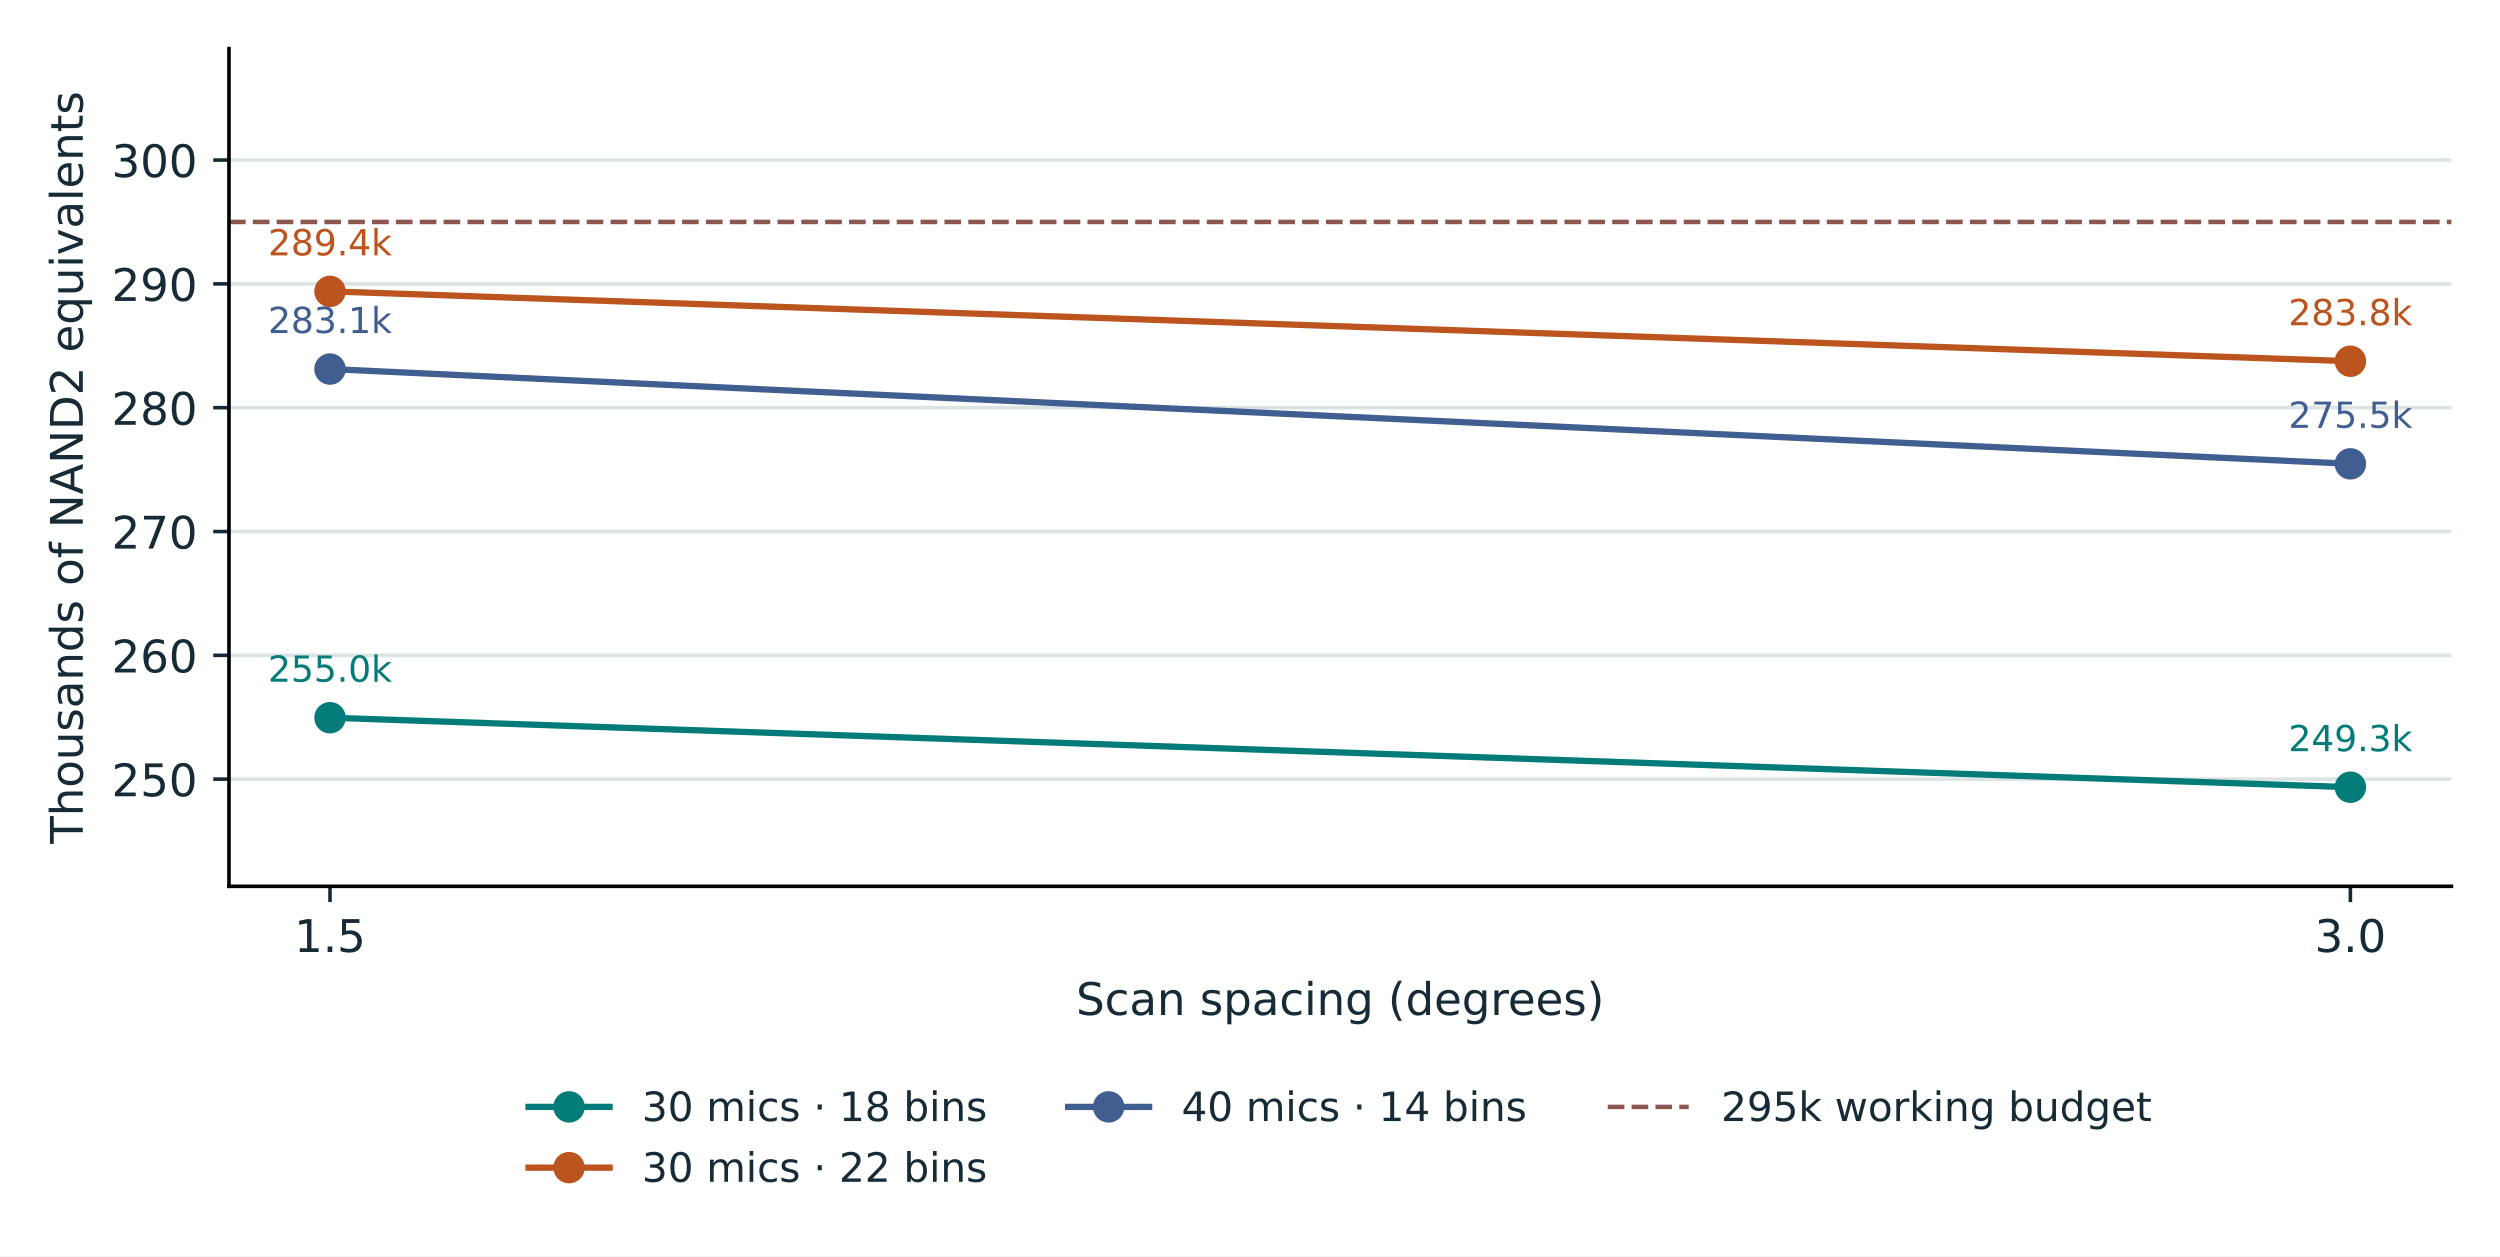
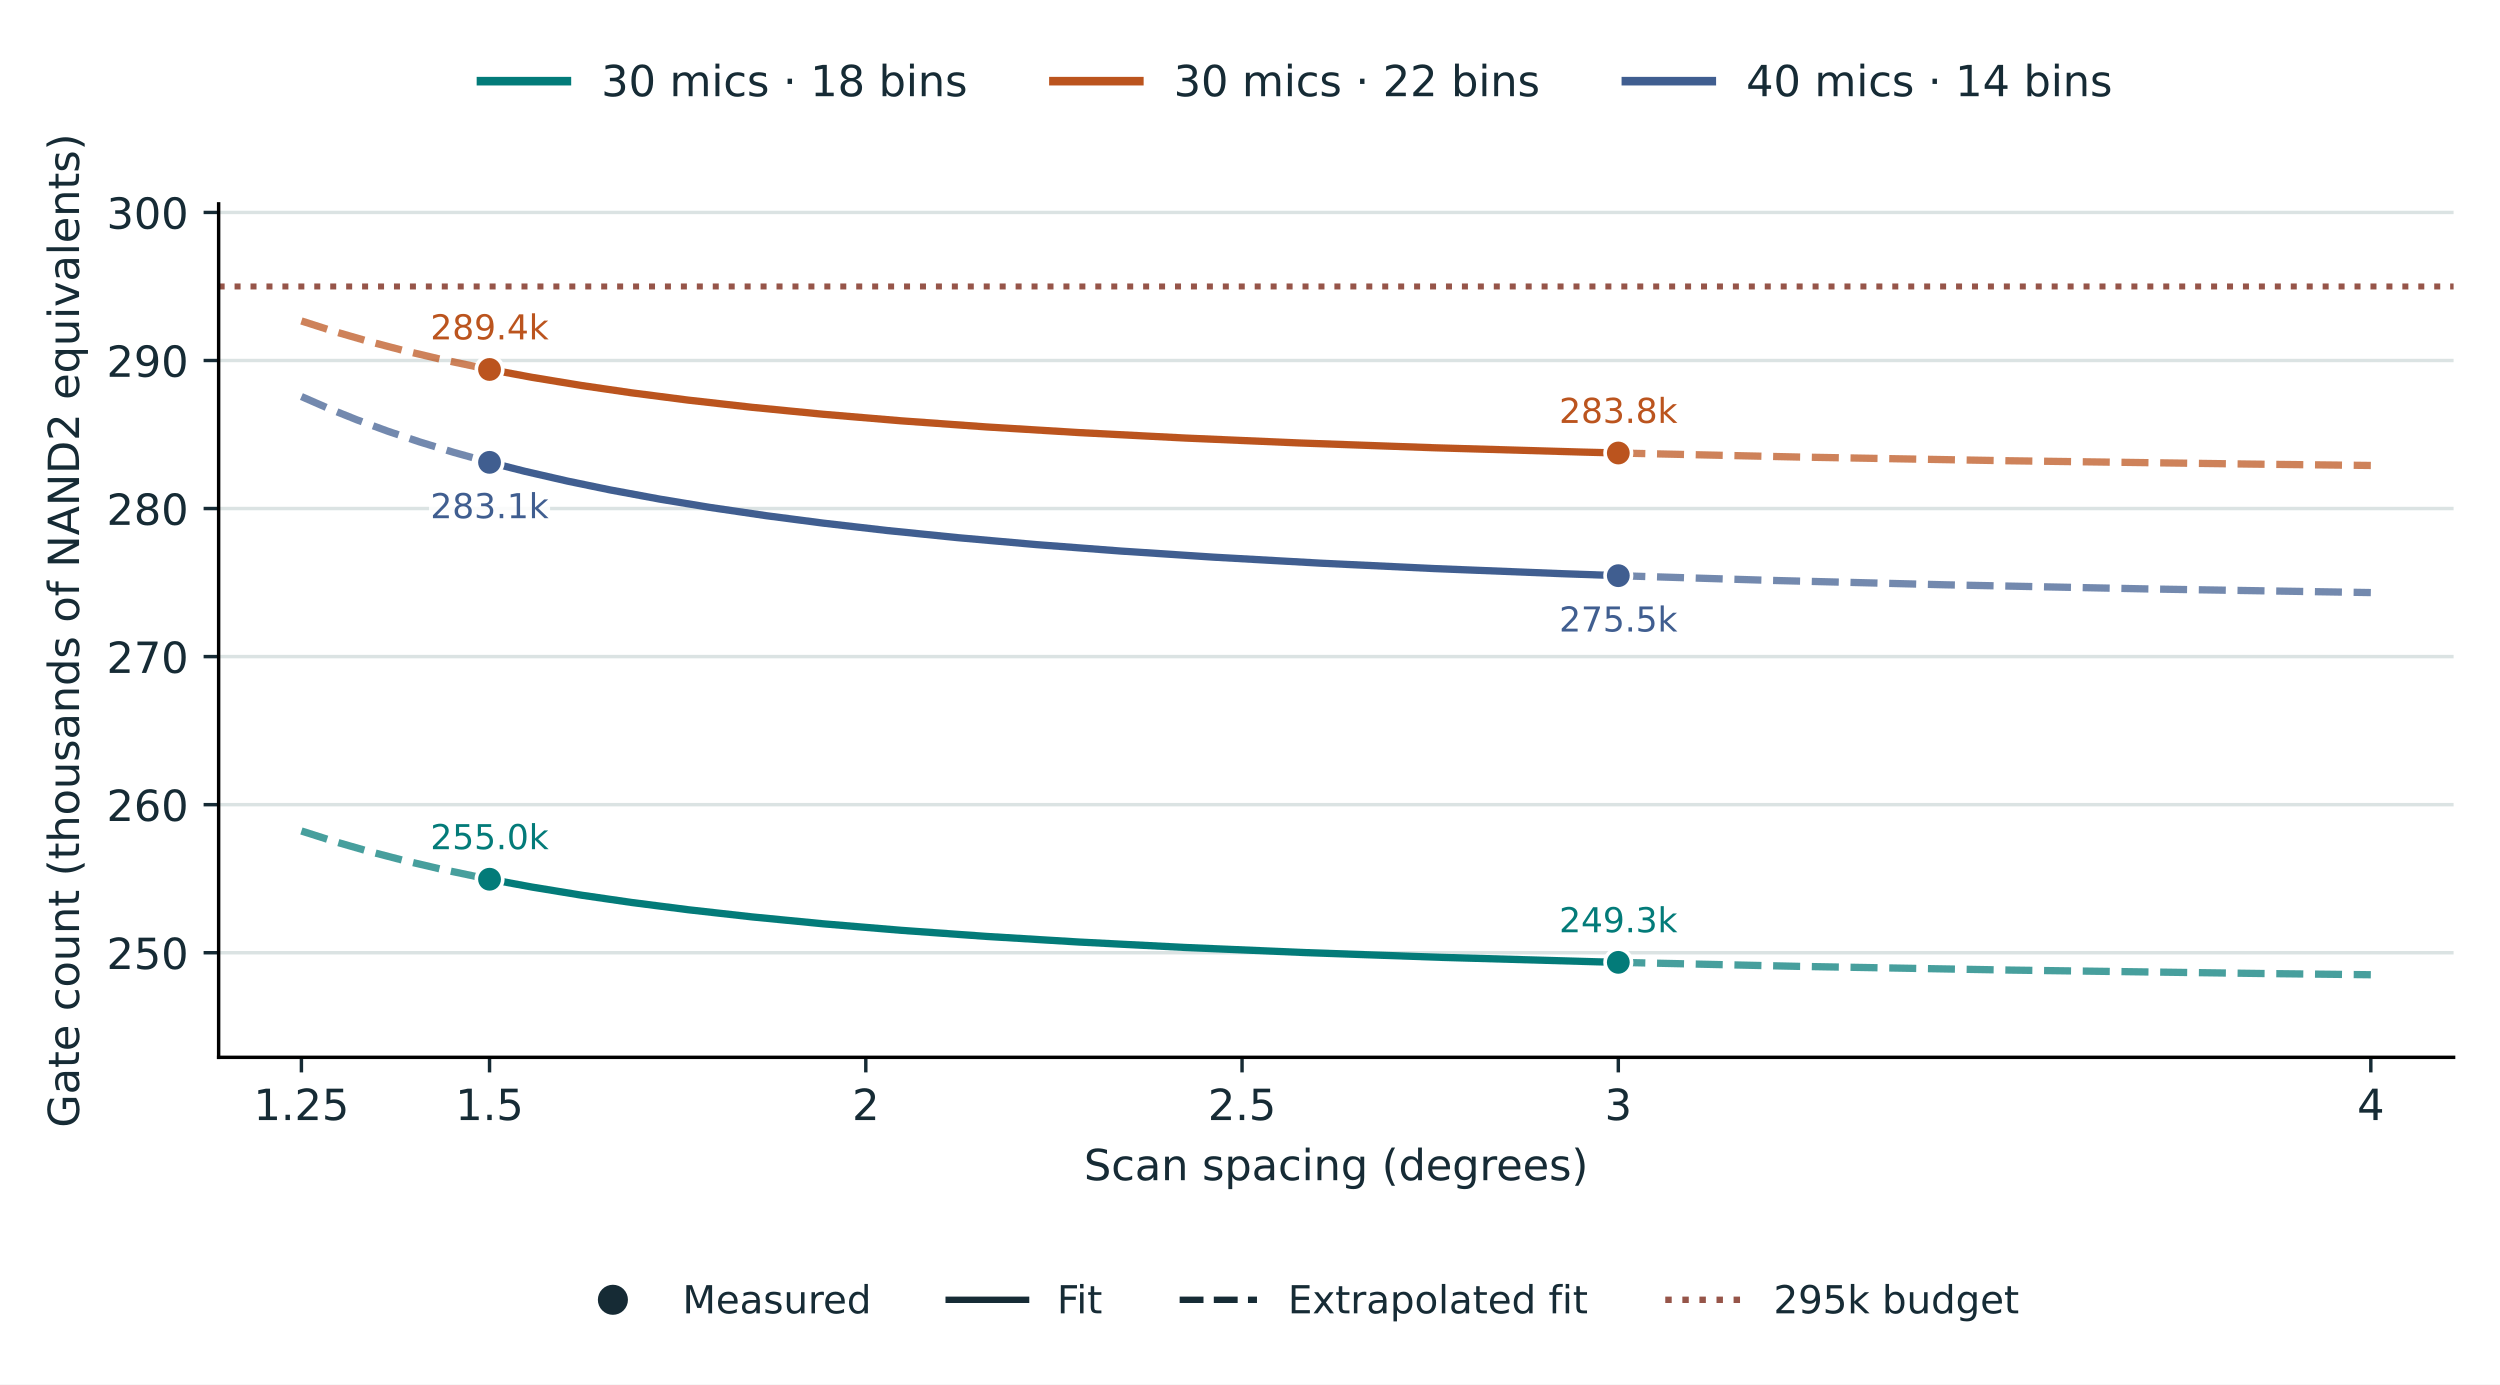
- <svg xmlns="http://www.w3.org/2000/svg" xmlns:xlink="http://www.w3.org/1999/xlink" width="555.6pt" height="279.209pt" viewBox="0 0 555.6 279.209" version="1.1">
+ <svg xmlns="http://www.w3.org/2000/svg" xmlns:xlink="http://www.w3.org/1999/xlink" width="581.888pt" height="322.247pt" viewBox="0 0 581.888 322.247" version="1.1">
  <defs>
    <style type="text/css">*{stroke-linejoin: round; stroke-linecap: butt}</style>
  </defs>
  <g id="figure_1">
    <g id="patch_1">
-       <path d="M 0 279.209 L 555.6 279.209 L 555.6 0 L 0 0 z " style="fill: #ffffff" />
+       <path d="M 0 322.247 L 581.888 322.247 L 581.888 0 L 0 0 z " style="fill: #ffffff" />
    </g>
    <g id="axes_1">
      <g id="patch_2">
-         <path d="M 50.888 196.973 L 544.8 196.973 L 544.8 10.8 L 50.888 10.8 z " style="fill: #ffffff" />
+         <path d="M 50.888 246.1 L 571.088 246.1 L 571.088 47.452 L 50.888 47.452 z " style="fill: #ffffff" />
      </g>
      <g id="line2d_1">
-         <path d="M 50.888 49.326 L 544.8 49.326 " clip-path="url(#p462cd14e60)" style="fill: none; stroke-dasharray: 3.7,1.6; stroke-dashoffset: 0; stroke: #8b5750" />
+         <path d="M 50.888 66.676 L 571.088 66.676 " clip-path="url(#pa0a8615e51)" style="fill: none; stroke-dasharray: 1.4,2.31; stroke-dashoffset: 0; stroke: #965549; stroke-width: 1.4" />
      </g>
      <g id="matplotlib.axis_1">
        <g id="xtick_1">
          <g id="line2d_2">
            <defs>
              <path id="mddeffa2169" d="M 0 0 L 0 3.5 " style="stroke: #162b35; stroke-width: 0.8" />
            </defs>
            <g>
-               <use xlink:href="#mddeffa2169" x="73.339" y="196.973" style="fill: #162b35; stroke: #162b35; stroke-width: 0.8" />
+               <use xlink:href="#mddeffa2169" x="70.155" y="246.1" style="fill: #162b35; stroke: #162b35; stroke-width: 0.8" />
            </g>
          </g>
          <g id="text_1">
-             <text style="font-size: 10px; font-family: 'DejaVu Sans', 'Arial', 'Bitstream Vera Sans', 'Computer Modern Sans Serif', 'Lucida Grande', 'Verdana', 'Geneva', 'Lucid', 'Helvetica', 'Avant Garde', sans-serif; text-anchor: middle; fill: #162b35" x="73.339" y="211.57" transform="rotate(-0 73.33879 211.5704)">1.5</text>
+             <text style="font-size: 10px; font-family: 'DejaVu Sans', 'Arial', 'Bitstream Vera Sans', 'Computer Modern Sans Serif', 'Lucida Grande', 'Verdana', 'Geneva', 'Lucid', 'Helvetica', 'Avant Garde', sans-serif; text-anchor: middle; fill: #162b35" x="70.155" y="260.698" transform="rotate(-0 70.15495 260.6977)">1.25</text>
          </g>
        </g>
        <g id="xtick_2">
          <g id="line2d_3">
            <g>
-               <use xlink:href="#mddeffa2169" x="522.349" y="196.973" style="fill: #162b35; stroke: #162b35; stroke-width: 0.8" />
+               <use xlink:href="#mddeffa2169" x="113.943" y="246.1" style="fill: #162b35; stroke: #162b35; stroke-width: 0.8" />
            </g>
          </g>
          <g id="text_2">
-             <text style="font-size: 10px; font-family: 'DejaVu Sans', 'Arial', 'Bitstream Vera Sans', 'Computer Modern Sans Serif', 'Lucida Grande', 'Verdana', 'Geneva', 'Lucid', 'Helvetica', 'Avant Garde', sans-serif; text-anchor: middle; fill: #162b35" x="522.349" y="211.57" transform="rotate(-0 522.349 211.5704)">3.0</text>
-           </g>
-         </g>
-         <g id="text_3">
-           <text style="font-size: 10px; font-family: 'DejaVu Sans', 'Arial', 'Bitstream Vera Sans', 'Computer Modern Sans Serif', 'Lucida Grande', 'Verdana', 'Geneva', 'Lucid', 'Helvetica', 'Avant Garde', sans-serif; text-anchor: middle; fill: #162b35" x="297.844" y="225.571" transform="rotate(-0 297.8439 225.5712)">Scan spacing (degrees)</text>
+             <text style="font-size: 10px; font-family: 'DejaVu Sans', 'Arial', 'Bitstream Vera Sans', 'Computer Modern Sans Serif', 'Lucida Grande', 'Verdana', 'Geneva', 'Lucid', 'Helvetica', 'Avant Garde', sans-serif; text-anchor: middle; fill: #162b35" x="113.943" y="260.698" transform="rotate(-0 113.9428 260.6977)">1.5</text>
+           </g>
+         </g>
+         <g id="xtick_3">
+           <g id="line2d_4">
+             <g>
+               <use xlink:href="#mddeffa2169" x="201.519" y="246.1" style="fill: #162b35; stroke: #162b35; stroke-width: 0.8" />
+             </g>
+           </g>
+           <g id="text_3">
+             <text style="font-size: 10px; font-family: 'DejaVu Sans', 'Arial', 'Bitstream Vera Sans', 'Computer Modern Sans Serif', 'Lucida Grande', 'Verdana', 'Geneva', 'Lucid', 'Helvetica', 'Avant Garde', sans-serif; text-anchor: middle; fill: #162b35" x="201.519" y="260.698" transform="rotate(-0 201.5186 260.6977)">2</text>
+           </g>
+         </g>
+         <g id="xtick_4">
+           <g id="line2d_5">
+             <g>
+               <use xlink:href="#mddeffa2169" x="289.094" y="246.1" style="fill: #162b35; stroke: #162b35; stroke-width: 0.8" />
+             </g>
+           </g>
+           <g id="text_4">
+             <text style="font-size: 10px; font-family: 'DejaVu Sans', 'Arial', 'Bitstream Vera Sans', 'Computer Modern Sans Serif', 'Lucida Grande', 'Verdana', 'Geneva', 'Lucid', 'Helvetica', 'Avant Garde', sans-serif; text-anchor: middle; fill: #162b35" x="289.094" y="260.698" transform="rotate(-0 289.0943 260.6977)">2.5</text>
+           </g>
+         </g>
+         <g id="xtick_5">
+           <g id="line2d_6">
+             <g>
+               <use xlink:href="#mddeffa2169" x="376.67" y="246.1" style="fill: #162b35; stroke: #162b35; stroke-width: 0.8" />
+             </g>
+           </g>
+           <g id="text_5">
+             <text style="font-size: 10px; font-family: 'DejaVu Sans', 'Arial', 'Bitstream Vera Sans', 'Computer Modern Sans Serif', 'Lucida Grande', 'Verdana', 'Geneva', 'Lucid', 'Helvetica', 'Avant Garde', sans-serif; text-anchor: middle; fill: #162b35" x="376.67" y="260.698" transform="rotate(-0 376.6701 260.6977)">3</text>
+           </g>
+         </g>
+         <g id="xtick_6">
+           <g id="line2d_7">
+             <g>
+               <use xlink:href="#mddeffa2169" x="551.822" y="246.1" style="fill: #162b35; stroke: #162b35; stroke-width: 0.8" />
+             </g>
+           </g>
+           <g id="text_6">
+             <text style="font-size: 10px; font-family: 'DejaVu Sans', 'Arial', 'Bitstream Vera Sans', 'Computer Modern Sans Serif', 'Lucida Grande', 'Verdana', 'Geneva', 'Lucid', 'Helvetica', 'Avant Garde', sans-serif; text-anchor: middle; fill: #162b35" x="551.822" y="260.698" transform="rotate(-0 551.8216 260.6977)">4</text>
+           </g>
+         </g>
+         <g id="text_7">
+           <text style="font-size: 10px; font-family: 'DejaVu Sans', 'Arial', 'Bitstream Vera Sans', 'Computer Modern Sans Serif', 'Lucida Grande', 'Verdana', 'Geneva', 'Lucid', 'Helvetica', 'Avant Garde', sans-serif; text-anchor: middle; fill: #162b35" x="310.988" y="274.698" transform="rotate(-0 310.9883 274.6984)">Scan spacing (degrees)</text>
        </g>
      </g>
      <g id="matplotlib.axis_2">
        <g id="ytick_1">
-           <g id="line2d_4">
-             <path d="M 50.888 173.161 L 544.8 173.161 " clip-path="url(#p462cd14e60)" style="fill: none; stroke: #dbe3e3; stroke-width: 0.8; stroke-linecap: square" />
-           </g>
-           <g id="line2d_5">
+           <g id="line2d_8">
+             <path d="M 50.888 221.749 L 571.088 221.749 " clip-path="url(#pa0a8615e51)" style="fill: none; stroke: #dbe3e3; stroke-width: 0.8; stroke-linecap: square" />
+           </g>
+           <g id="line2d_9">
            <defs>
              <path id="m275890fcfa" d="M 0 0 L -3.5 0 " style="stroke: #162b35; stroke-width: 0.8" />
            </defs>
            <g>
-               <use xlink:href="#m275890fcfa" x="50.888" y="173.161" style="fill: #162b35; stroke: #162b35; stroke-width: 0.8" />
-             </g>
-           </g>
-           <g id="text_4">
-             <text style="font-size: 10px; font-family: 'DejaVu Sans', 'Arial', 'Bitstream Vera Sans', 'Computer Modern Sans Serif', 'Lucida Grande', 'Verdana', 'Geneva', 'Lucid', 'Helvetica', 'Avant Garde', sans-serif; text-anchor: end; fill: #162b35" x="43.888" y="176.96" transform="rotate(-0 43.88828 176.9602)">250</text>
+               <use xlink:href="#m275890fcfa" x="50.888" y="221.749" style="fill: #162b35; stroke: #162b35; stroke-width: 0.8" />
+             </g>
+           </g>
+           <g id="text_8">
+             <text style="font-size: 10px; font-family: 'DejaVu Sans', 'Arial', 'Bitstream Vera Sans', 'Computer Modern Sans Serif', 'Lucida Grande', 'Verdana', 'Geneva', 'Lucid', 'Helvetica', 'Avant Garde', sans-serif; text-anchor: end; fill: #162b35" x="43.888" y="225.547" transform="rotate(-0 43.88828 225.5474)">250</text>
          </g>
        </g>
        <g id="ytick_2">
-           <g id="line2d_6">
-             <path d="M 50.888 145.643 L 544.8 145.643 " clip-path="url(#p462cd14e60)" style="fill: none; stroke: #dbe3e3; stroke-width: 0.8; stroke-linecap: square" />
-           </g>
-           <g id="line2d_7">
-             <g>
-               <use xlink:href="#m275890fcfa" x="50.888" y="145.643" style="fill: #162b35; stroke: #162b35; stroke-width: 0.8" />
-             </g>
-           </g>
-           <g id="text_5">
-             <text style="font-size: 10px; font-family: 'DejaVu Sans', 'Arial', 'Bitstream Vera Sans', 'Computer Modern Sans Serif', 'Lucida Grande', 'Verdana', 'Geneva', 'Lucid', 'Helvetica', 'Avant Garde', sans-serif; text-anchor: end; fill: #162b35" x="43.888" y="149.441" transform="rotate(-0 43.88828 149.4413)">260</text>
+           <g id="line2d_10">
+             <path d="M 50.888 187.288 L 571.088 187.288 " clip-path="url(#pa0a8615e51)" style="fill: none; stroke: #dbe3e3; stroke-width: 0.8; stroke-linecap: square" />
+           </g>
+           <g id="line2d_11">
+             <g>
+               <use xlink:href="#m275890fcfa" x="50.888" y="187.288" style="fill: #162b35; stroke: #162b35; stroke-width: 0.8" />
+             </g>
+           </g>
+           <g id="text_9">
+             <text style="font-size: 10px; font-family: 'DejaVu Sans', 'Arial', 'Bitstream Vera Sans', 'Computer Modern Sans Serif', 'Lucida Grande', 'Verdana', 'Geneva', 'Lucid', 'Helvetica', 'Avant Garde', sans-serif; text-anchor: end; fill: #162b35" x="43.888" y="191.087" transform="rotate(-0 43.88828 191.0868)">260</text>
          </g>
        </g>
        <g id="ytick_3">
-           <g id="line2d_8">
-             <path d="M 50.888 118.124 L 544.8 118.124 " clip-path="url(#p462cd14e60)" style="fill: none; stroke: #dbe3e3; stroke-width: 0.8; stroke-linecap: square" />
-           </g>
-           <g id="line2d_9">
-             <g>
-               <use xlink:href="#m275890fcfa" x="50.888" y="118.124" style="fill: #162b35; stroke: #162b35; stroke-width: 0.8" />
-             </g>
-           </g>
-           <g id="text_6">
-             <text style="font-size: 10px; font-family: 'DejaVu Sans', 'Arial', 'Bitstream Vera Sans', 'Computer Modern Sans Serif', 'Lucida Grande', 'Verdana', 'Geneva', 'Lucid', 'Helvetica', 'Avant Garde', sans-serif; text-anchor: end; fill: #162b35" x="43.888" y="121.922" transform="rotate(-0 43.88828 121.9225)">270</text>
+           <g id="line2d_12">
+             <path d="M 50.888 152.827 L 571.088 152.827 " clip-path="url(#pa0a8615e51)" style="fill: none; stroke: #dbe3e3; stroke-width: 0.8; stroke-linecap: square" />
+           </g>
+           <g id="line2d_13">
+             <g>
+               <use xlink:href="#m275890fcfa" x="50.888" y="152.827" style="fill: #162b35; stroke: #162b35; stroke-width: 0.8" />
+             </g>
+           </g>
+           <g id="text_10">
+             <text style="font-size: 10px; font-family: 'DejaVu Sans', 'Arial', 'Bitstream Vera Sans', 'Computer Modern Sans Serif', 'Lucida Grande', 'Verdana', 'Geneva', 'Lucid', 'Helvetica', 'Avant Garde', sans-serif; text-anchor: end; fill: #162b35" x="43.888" y="156.626" transform="rotate(-0 43.88828 156.6262)">270</text>
          </g>
        </g>
        <g id="ytick_4">
-           <g id="line2d_10">
-             <path d="M 50.888 90.605 L 544.8 90.605 " clip-path="url(#p462cd14e60)" style="fill: none; stroke: #dbe3e3; stroke-width: 0.8; stroke-linecap: square" />
-           </g>
-           <g id="line2d_11">
-             <g>
-               <use xlink:href="#m275890fcfa" x="50.888" y="90.605" style="fill: #162b35; stroke: #162b35; stroke-width: 0.8" />
-             </g>
-           </g>
-           <g id="text_7">
-             <text style="font-size: 10px; font-family: 'DejaVu Sans', 'Arial', 'Bitstream Vera Sans', 'Computer Modern Sans Serif', 'Lucida Grande', 'Verdana', 'Geneva', 'Lucid', 'Helvetica', 'Avant Garde', sans-serif; text-anchor: end; fill: #162b35" x="43.888" y="94.404" transform="rotate(-0 43.88828 94.40358)">280</text>
+           <g id="line2d_14">
+             <path d="M 50.888 118.367 L 571.088 118.367 " clip-path="url(#pa0a8615e51)" style="fill: none; stroke: #dbe3e3; stroke-width: 0.8; stroke-linecap: square" />
+           </g>
+           <g id="line2d_15">
+             <g>
+               <use xlink:href="#m275890fcfa" x="50.888" y="118.367" style="fill: #162b35; stroke: #162b35; stroke-width: 0.8" />
+             </g>
+           </g>
+           <g id="text_11">
+             <text style="font-size: 10px; font-family: 'DejaVu Sans', 'Arial', 'Bitstream Vera Sans', 'Computer Modern Sans Serif', 'Lucida Grande', 'Verdana', 'Geneva', 'Lucid', 'Helvetica', 'Avant Garde', sans-serif; text-anchor: end; fill: #162b35" x="43.888" y="122.166" transform="rotate(-0 43.88828 122.1657)">280</text>
          </g>
        </g>
        <g id="ytick_5">
-           <g id="line2d_12">
-             <path d="M 50.888 63.086 L 544.8 63.086 " clip-path="url(#p462cd14e60)" style="fill: none; stroke: #dbe3e3; stroke-width: 0.8; stroke-linecap: square" />
-           </g>
-           <g id="line2d_13">
-             <g>
-               <use xlink:href="#m275890fcfa" x="50.888" y="63.086" style="fill: #162b35; stroke: #162b35; stroke-width: 0.8" />
-             </g>
-           </g>
-           <g id="text_8">
-             <text style="font-size: 10px; font-family: 'DejaVu Sans', 'Arial', 'Bitstream Vera Sans', 'Computer Modern Sans Serif', 'Lucida Grande', 'Verdana', 'Geneva', 'Lucid', 'Helvetica', 'Avant Garde', sans-serif; text-anchor: end; fill: #162b35" x="43.888" y="66.885" transform="rotate(-0 43.88828 66.8847)">290</text>
+           <g id="line2d_16">
+             <path d="M 50.888 83.906 L 571.088 83.906 " clip-path="url(#pa0a8615e51)" style="fill: none; stroke: #dbe3e3; stroke-width: 0.8; stroke-linecap: square" />
+           </g>
+           <g id="line2d_17">
+             <g>
+               <use xlink:href="#m275890fcfa" x="50.888" y="83.906" style="fill: #162b35; stroke: #162b35; stroke-width: 0.8" />
+             </g>
+           </g>
+           <g id="text_12">
+             <text style="font-size: 10px; font-family: 'DejaVu Sans', 'Arial', 'Bitstream Vera Sans', 'Computer Modern Sans Serif', 'Lucida Grande', 'Verdana', 'Geneva', 'Lucid', 'Helvetica', 'Avant Garde', sans-serif; text-anchor: end; fill: #162b35" x="43.888" y="87.705" transform="rotate(-0 43.88828 87.70511)">290</text>
          </g>
        </g>
        <g id="ytick_6">
-           <g id="line2d_14">
-             <path d="M 50.888 35.567 L 544.8 35.567 " clip-path="url(#p462cd14e60)" style="fill: none; stroke: #dbe3e3; stroke-width: 0.8; stroke-linecap: square" />
-           </g>
-           <g id="line2d_15">
-             <g>
-               <use xlink:href="#m275890fcfa" x="50.888" y="35.567" style="fill: #162b35; stroke: #162b35; stroke-width: 0.8" />
-             </g>
-           </g>
-           <g id="text_9">
-             <text style="font-size: 10px; font-family: 'DejaVu Sans', 'Arial', 'Bitstream Vera Sans', 'Computer Modern Sans Serif', 'Lucida Grande', 'Verdana', 'Geneva', 'Lucid', 'Helvetica', 'Avant Garde', sans-serif; text-anchor: end; fill: #162b35" x="43.888" y="39.366" transform="rotate(-0 43.88828 39.36582)">300</text>
-           </g>
-         </g>
-         <g id="text_10">
-           <text style="font-size: 10px; font-family: 'DejaVu Sans', 'Arial', 'Bitstream Vera Sans', 'Computer Modern Sans Serif', 'Lucida Grande', 'Verdana', 'Geneva', 'Lucid', 'Helvetica', 'Avant Garde', sans-serif; text-anchor: middle; fill: #162b35" x="18.398" y="103.886" transform="rotate(-90 18.39844 103.8864)">Thousands of NAND2 equivalents</text>
-         </g>
-       </g>
-       <g id="line2d_16">
-         <path d="M 73.339 159.505 L 522.349 174.952 " clip-path="url(#p462cd14e60)" style="fill: none; stroke: #037b79; stroke-width: 1.4; stroke-linecap: square" />
+           <g id="line2d_18">
+             <path d="M 50.888 49.446 L 571.088 49.446 " clip-path="url(#pa0a8615e51)" style="fill: none; stroke: #dbe3e3; stroke-width: 0.8; stroke-linecap: square" />
+           </g>
+           <g id="line2d_19">
+             <g>
+               <use xlink:href="#m275890fcfa" x="50.888" y="49.446" style="fill: #162b35; stroke: #162b35; stroke-width: 0.8" />
+             </g>
+           </g>
+           <g id="text_13">
+             <text style="font-size: 10px; font-family: 'DejaVu Sans', 'Arial', 'Bitstream Vera Sans', 'Computer Modern Sans Serif', 'Lucida Grande', 'Verdana', 'Geneva', 'Lucid', 'Helvetica', 'Avant Garde', sans-serif; text-anchor: end; fill: #162b35" x="43.888" y="53.245" transform="rotate(-0 43.88828 53.24455)">300</text>
+           </g>
+         </g>
+         <g id="text_14">
+           <text style="font-size: 10px; font-family: 'DejaVu Sans', 'Arial', 'Bitstream Vera Sans', 'Computer Modern Sans Serif', 'Lucida Grande', 'Verdana', 'Geneva', 'Lucid', 'Helvetica', 'Avant Garde', sans-serif; text-anchor: middle; fill: #162b35" x="18.398" y="146.776" transform="rotate(-90 18.39844 146.776)">Gate count (thousands of NAND2 equivalents)</text>
+         </g>
+       </g>
+       <g id="line2d_20">
+         <path d="M 70.155 193.416 L 77.591 195.788 L 85.302 198.014 L 93.564 200.169 L 102.376 202.238 L 112.015 204.268 L 113.943 204.647 L 113.943 204.647 " clip-path="url(#pa0a8615e51)" style="fill: none; stroke-dasharray: 6.29,2.72; stroke-dashoffset: 0; stroke: #037b79; stroke-opacity: 0.73; stroke-width: 1.7" />
+       </g>
+       <g id="line2d_21">
+         <path d="M 113.943 204.647 L 123.857 206.475 L 135.424 208.372 L 146.99 210.053 L 160.209 211.749 L 175.081 213.417 L 191.604 215.022 L 209.78 216.54 L 229.609 217.955 L 251.09 219.26 L 275.875 220.529 L 303.966 221.725 L 335.361 222.827 L 371.713 223.865 L 376.67 223.99 L 376.67 223.99 " clip-path="url(#pa0a8615e51)" style="fill: none; stroke: #037b79; stroke-width: 1.7; stroke-linecap: square" />
+       </g>
+       <g id="line2d_22">
+         <path d="M 376.67 223.99 L 418.53 224.923 L 468.101 225.795 L 526.485 226.59 L 551.822 226.876 L 551.822 226.876 " clip-path="url(#pa0a8615e51)" style="fill: none; stroke-dasharray: 6.29,2.72; stroke-dashoffset: 0; stroke: #037b79; stroke-opacity: 0.73; stroke-width: 1.7" />
+       </g>
+       <g id="line2d_23">
+         <path d="M 70.155 74.705 L 77.591 77.089 L 85.302 79.326 L 93.564 81.492 L 102.376 83.573 L 112.015 85.613 L 113.943 85.995 L 113.943 85.995 " clip-path="url(#pa0a8615e51)" style="fill: none; stroke-dasharray: 6.29,2.72; stroke-dashoffset: 0; stroke: #bb541e; stroke-opacity: 0.73; stroke-width: 1.7" />
+       </g>
+       <g id="line2d_24">
+         <path d="M 113.943 85.995 L 123.857 87.832 L 135.424 89.739 L 146.99 91.428 L 160.209 93.133 L 175.081 94.809 L 191.604 96.423 L 209.78 97.949 L 229.609 99.372 L 251.09 100.683 L 275.875 101.958 L 302.313 103.097 L 333.708 104.216 L 368.408 105.226 L 376.67 105.438 L 376.67 105.438 " clip-path="url(#pa0a8615e51)" style="fill: none; stroke: #bb541e; stroke-width: 1.7; stroke-linecap: square" />
+       </g>
+       <g id="line2d_25">
+         <path d="M 376.67 105.438 L 418.53 106.376 L 467 107.235 L 524.282 108.025 L 551.822 108.339 L 551.822 108.339 " clip-path="url(#pa0a8615e51)" style="fill: none; stroke-dasharray: 6.29,2.72; stroke-dashoffset: 0; stroke: #bb541e; stroke-opacity: 0.73; stroke-width: 1.7" />
+       </g>
+       <g id="line2d_26">
+         <path d="M 70.155 92.299 L 76.489 95.073 L 83.099 97.731 L 90.259 100.367 L 97.694 102.867 L 105.681 105.313 L 113.943 107.614 L 113.943 107.614 " clip-path="url(#pa0a8615e51)" style="fill: none; stroke-dasharray: 6.29,2.72; stroke-dashoffset: 0; stroke: #405e90; stroke-opacity: 0.73; stroke-width: 1.7" />
+       </g>
+       <g id="line2d_27">
+         <path d="M 113.943 107.614 L 122.205 109.71 L 132.119 111.986 L 142.033 114.036 L 153.6 116.179 L 165.166 118.092 L 178.385 120.037 L 191.604 121.761 L 206.476 123.478 L 222.999 125.152 L 241.176 126.756 L 261.004 128.27 L 282.485 129.683 L 307.27 131.075 L 333.708 132.333 L 363.451 133.524 L 376.67 133.991 L 376.67 133.991 " clip-path="url(#pa0a8615e51)" style="fill: none; stroke: #405e90; stroke-width: 1.7; stroke-linecap: square" />
+       </g>
+       <g id="line2d_28">
+         <path d="M 376.67 133.991 L 411.921 135.081 L 452.679 136.113 L 500.047 137.081 L 551.822 137.927 L 551.822 137.927 " clip-path="url(#pa0a8615e51)" style="fill: none; stroke-dasharray: 6.29,2.72; stroke-dashoffset: 0; stroke: #405e90; stroke-opacity: 0.73; stroke-width: 1.7" />
+       </g>
+       <g id="patch_3">
+         <path d="M 50.888 246.1 L 50.888 47.452 " style="fill: none; stroke: #000000; stroke-width: 0.8; stroke-linejoin: miter; stroke-linecap: square" />
+       </g>
+       <g id="patch_4">
+         <path d="M 50.888 246.1 L 571.088 246.1 " style="fill: none; stroke: #000000; stroke-width: 0.8; stroke-linejoin: miter; stroke-linecap: square" />
+       </g>
+       <g id="text_15">
+         <g id="patch_5">
+           <path d="M 99.855 199.889 L 128.03 199.889 L 128.03 191.249 L 99.855 191.249 z " style="fill: #ffffff; opacity: 0.85" />
+         </g>
+         <text style="font-size: 8px; font-family: 'DejaVu Sans', 'Arial', 'Bitstream Vera Sans', 'Computer Modern Sans Serif', 'Lucida Grande', 'Verdana', 'Geneva', 'Lucid', 'Helvetica', 'Avant Garde', sans-serif; text-anchor: middle; fill: #037b79" x="113.943" y="197.647" transform="rotate(-0 113.9428 197.6475)">255.0k</text>
+       </g>
+       <g id="text_16">
+         <g id="patch_6">
+           <path d="M 362.583 219.232 L 390.758 219.232 L 390.758 210.591 L 362.583 210.591 z " style="fill: #ffffff; opacity: 0.85" />
+         </g>
+         <text style="font-size: 8px; font-family: 'DejaVu Sans', 'Arial', 'Bitstream Vera Sans', 'Computer Modern Sans Serif', 'Lucida Grande', 'Verdana', 'Geneva', 'Lucid', 'Helvetica', 'Avant Garde', sans-serif; text-anchor: middle; fill: #037b79" x="376.67" y="216.99" transform="rotate(-0 376.6701 216.9902)">249.3k</text>
+       </g>
+       <g id="text_17">
+         <g id="patch_7">
+           <path d="M 99.855 81.236 L 128.03 81.236 L 128.03 72.596 L 99.855 72.596 z " style="fill: #ffffff; opacity: 0.85" />
+         </g>
+         <text style="font-size: 8px; font-family: 'DejaVu Sans', 'Arial', 'Bitstream Vera Sans', 'Computer Modern Sans Serif', 'Lucida Grande', 'Verdana', 'Geneva', 'Lucid', 'Helvetica', 'Avant Garde', sans-serif; text-anchor: middle; fill: #bb541e" x="113.943" y="78.995" transform="rotate(-0 113.9428 78.99459)">289.4k</text>
+       </g>
+       <g id="text_18">
+         <g id="patch_8">
+           <path d="M 362.583 100.68 L 390.758 100.68 L 390.758 92.039 L 362.583 92.039 z " style="fill: #ffffff; opacity: 0.85" />
+         </g>
+         <text style="font-size: 8px; font-family: 'DejaVu Sans', 'Arial', 'Bitstream Vera Sans', 'Computer Modern Sans Serif', 'Lucida Grande', 'Verdana', 'Geneva', 'Lucid', 'Helvetica', 'Avant Garde', sans-serif; text-anchor: middle; fill: #bb541e" x="376.67" y="98.438" transform="rotate(-0 376.6701 98.4381)">283.8k</text>
+       </g>
+       <g id="text_19">
+         <g id="patch_9">
+           <path d="M 99.855 122.856 L 128.03 122.856 L 128.03 114.216 L 99.855 114.216 z " style="fill: #ffffff; opacity: 0.85" />
+         </g>
+         <text style="font-size: 8px; font-family: 'DejaVu Sans', 'Arial', 'Bitstream Vera Sans', 'Computer Modern Sans Serif', 'Lucida Grande', 'Verdana', 'Geneva', 'Lucid', 'Helvetica', 'Avant Garde', sans-serif; text-anchor: middle; fill: #405e90" x="113.943" y="120.614" transform="rotate(-0 113.9428 120.6143)">283.1k</text>
+       </g>
+       <g id="text_20">
+         <g id="patch_10">
+           <path d="M 362.583 149.233 L 390.758 149.233 L 390.758 140.593 L 362.583 140.593 z " style="fill: #ffffff; opacity: 0.85" />
+         </g>
+         <text style="font-size: 8px; font-family: 'DejaVu Sans', 'Arial', 'Bitstream Vera Sans', 'Computer Modern Sans Serif', 'Lucida Grande', 'Verdana', 'Geneva', 'Lucid', 'Helvetica', 'Avant Garde', sans-serif; text-anchor: middle; fill: #405e90" x="376.67" y="146.991" transform="rotate(-0 376.6701 146.9913)">275.5k</text>
+       </g>
+       <g id="PathCollection_1">
        <defs>
-           <path id="mf016b5b635" d="M 0 3 C 0.796 3 1.559 2.684 2.121 2.121 C 2.684 1.559 3 0.796 3 0 C 3 -0.796 2.684 -1.559 2.121 -2.121 C 1.559 -2.684 0.796 -3 0 -3 C -0.796 -3 -1.559 -2.684 -2.121 -2.121 C -2.684 -1.559 -3 -0.796 -3 0 C -3 0.796 -2.684 1.559 -2.121 2.121 C -1.559 2.684 -0.796 3 0 3 z " style="stroke: #037b79" />
+           <path id="mecdf8f81db" d="M 0 3.082 C 0.817 3.082 1.601 2.757 2.179 2.179 C 2.757 1.601 3.082 0.817 3.082 0 C 3.082 -0.817 2.757 -1.601 2.179 -2.179 C 1.601 -2.757 0.817 -3.082 0 -3.082 C -0.817 -3.082 -1.601 -2.757 -2.179 -2.179 C -2.757 -1.601 -3.082 -0.817 -3.082 0 C -3.082 0.817 -2.757 1.601 -2.179 2.179 C -1.601 2.757 -0.817 3.082 0 3.082 z " style="stroke: #ffffff; stroke-width: 0.85" />
        </defs>
-         <g clip-path="url(#p462cd14e60)">
-           <use xlink:href="#mf016b5b635" x="73.339" y="159.505" style="fill: #037b79; stroke: #037b79" />
-           <use xlink:href="#mf016b5b635" x="522.349" y="174.952" style="fill: #037b79; stroke: #037b79" />
-         </g>
-       </g>
-       <g id="line2d_17">
-         <path d="M 73.339 64.754 L 522.349 80.28 " clip-path="url(#p462cd14e60)" style="fill: none; stroke: #bb541e; stroke-width: 1.4; stroke-linecap: square" />
+         <g clip-path="url(#pa0a8615e51)">
+           <use xlink:href="#mecdf8f81db" x="113.943" y="204.647" style="fill: #037b79; stroke: #ffffff; stroke-width: 0.85" />
+           <use xlink:href="#mecdf8f81db" x="376.67" y="223.99" style="fill: #037b79; stroke: #ffffff; stroke-width: 0.85" />
+         </g>
+       </g>
+       <g id="PathCollection_2">
        <defs>
-           <path id="mdc6a130a0a" d="M 0 3 C 0.796 3 1.559 2.684 2.121 2.121 C 2.684 1.559 3 0.796 3 0 C 3 -0.796 2.684 -1.559 2.121 -2.121 C 1.559 -2.684 0.796 -3 0 -3 C -0.796 -3 -1.559 -2.684 -2.121 -2.121 C -2.684 -1.559 -3 -0.796 -3 0 C -3 0.796 -2.684 1.559 -2.121 2.121 C -1.559 2.684 -0.796 3 0 3 z " style="stroke: #bb541e" />
+           <path id="m64e99599bb" d="M 0 3.082 C 0.817 3.082 1.601 2.757 2.179 2.179 C 2.757 1.601 3.082 0.817 3.082 0 C 3.082 -0.817 2.757 -1.601 2.179 -2.179 C 1.601 -2.757 0.817 -3.082 0 -3.082 C -0.817 -3.082 -1.601 -2.757 -2.179 -2.179 C -2.757 -1.601 -3.082 -0.817 -3.082 0 C -3.082 0.817 -2.757 1.601 -2.179 2.179 C -1.601 2.757 -0.817 3.082 0 3.082 z " style="stroke: #ffffff; stroke-width: 0.85" />
        </defs>
-         <g clip-path="url(#p462cd14e60)">
-           <use xlink:href="#mdc6a130a0a" x="73.339" y="64.754" style="fill: #bb541e; stroke: #bb541e" />
-           <use xlink:href="#mdc6a130a0a" x="522.349" y="80.28" style="fill: #bb541e; stroke: #bb541e" />
-         </g>
-       </g>
-       <g id="line2d_18">
-         <path d="M 73.339 82.018 L 522.349 103.082 " clip-path="url(#p462cd14e60)" style="fill: none; stroke: #405e90; stroke-width: 1.4; stroke-linecap: square" />
+         <g clip-path="url(#pa0a8615e51)">
+           <use xlink:href="#m64e99599bb" x="113.943" y="85.995" style="fill: #bb541e; stroke: #ffffff; stroke-width: 0.85" />
+           <use xlink:href="#m64e99599bb" x="376.67" y="105.438" style="fill: #bb541e; stroke: #ffffff; stroke-width: 0.85" />
+         </g>
+       </g>
+       <g id="PathCollection_3">
        <defs>
-           <path id="mf44032d829" d="M 0 3 C 0.796 3 1.559 2.684 2.121 2.121 C 2.684 1.559 3 0.796 3 0 C 3 -0.796 2.684 -1.559 2.121 -2.121 C 1.559 -2.684 0.796 -3 0 -3 C -0.796 -3 -1.559 -2.684 -2.121 -2.121 C -2.684 -1.559 -3 -0.796 -3 0 C -3 0.796 -2.684 1.559 -2.121 2.121 C -1.559 2.684 -0.796 3 0 3 z " style="stroke: #405e90" />
+           <path id="mb7a45d262c" d="M 0 3.082 C 0.817 3.082 1.601 2.757 2.179 2.179 C 2.757 1.601 3.082 0.817 3.082 0 C 3.082 -0.817 2.757 -1.601 2.179 -2.179 C 1.601 -2.757 0.817 -3.082 0 -3.082 C -0.817 -3.082 -1.601 -2.757 -2.179 -2.179 C -2.757 -1.601 -3.082 -0.817 -3.082 0 C -3.082 0.817 -2.757 1.601 -2.179 2.179 C -1.601 2.757 -0.817 3.082 0 3.082 z " style="stroke: #ffffff; stroke-width: 0.85" />
        </defs>
-         <g clip-path="url(#p462cd14e60)">
-           <use xlink:href="#mf44032d829" x="73.339" y="82.018" style="fill: #405e90; stroke: #405e90" />
-           <use xlink:href="#mf44032d829" x="522.349" y="103.082" style="fill: #405e90; stroke: #405e90" />
-         </g>
-       </g>
-       <g id="patch_3">
-         <path d="M 50.888 196.973 L 50.888 10.8 " style="fill: none; stroke: #000000; stroke-width: 0.8; stroke-linejoin: miter; stroke-linecap: square" />
-       </g>
-       <g id="patch_4">
-         <path d="M 50.888 196.973 L 544.8 196.973 " style="fill: none; stroke: #000000; stroke-width: 0.8; stroke-linejoin: miter; stroke-linecap: square" />
-       </g>
-       <g id="text_11">
-         <text style="font-size: 8px; font-family: 'DejaVu Sans', 'Arial', 'Bitstream Vera Sans', 'Computer Modern Sans Serif', 'Lucida Grande', 'Verdana', 'Geneva', 'Lucid', 'Helvetica', 'Avant Garde', sans-serif; text-anchor: middle; fill: #037b79" x="73.339" y="151.505" transform="rotate(-0 73.33879 151.5052)">255.0k</text>
-       </g>
-       <g id="text_12">
-         <text style="font-size: 8px; font-family: 'DejaVu Sans', 'Arial', 'Bitstream Vera Sans', 'Computer Modern Sans Serif', 'Lucida Grande', 'Verdana', 'Geneva', 'Lucid', 'Helvetica', 'Avant Garde', sans-serif; text-anchor: middle; fill: #037b79" x="522.349" y="166.952" transform="rotate(-0 522.349 166.9515)">249.3k</text>
-       </g>
-       <g id="text_13">
-         <text style="font-size: 8px; font-family: 'DejaVu Sans', 'Arial', 'Bitstream Vera Sans', 'Computer Modern Sans Serif', 'Lucida Grande', 'Verdana', 'Geneva', 'Lucid', 'Helvetica', 'Avant Garde', sans-serif; text-anchor: middle; fill: #bb541e" x="73.339" y="56.754" transform="rotate(-0 73.33879 56.75352)">289.4k</text>
-       </g>
-       <g id="text_14">
-         <text style="font-size: 8px; font-family: 'DejaVu Sans', 'Arial', 'Bitstream Vera Sans', 'Computer Modern Sans Serif', 'Lucida Grande', 'Verdana', 'Geneva', 'Lucid', 'Helvetica', 'Avant Garde', sans-serif; text-anchor: middle; fill: #bb541e" x="522.349" y="72.28" transform="rotate(-0 522.349 72.28036)">283.8k</text>
-       </g>
-       <g id="text_15">
-         <text style="font-size: 8px; font-family: 'DejaVu Sans', 'Arial', 'Bitstream Vera Sans', 'Computer Modern Sans Serif', 'Lucida Grande', 'Verdana', 'Geneva', 'Lucid', 'Helvetica', 'Avant Garde', sans-serif; text-anchor: middle; fill: #405e90" x="73.339" y="74.018" transform="rotate(-0 73.33879 74.01818)">283.1k</text>
-       </g>
-       <g id="text_16">
-         <text style="font-size: 8px; font-family: 'DejaVu Sans', 'Arial', 'Bitstream Vera Sans', 'Computer Modern Sans Serif', 'Lucida Grande', 'Verdana', 'Geneva', 'Lucid', 'Helvetica', 'Avant Garde', sans-serif; text-anchor: middle; fill: #405e90" x="522.349" y="95.082" transform="rotate(-0 522.349 95.08182)">275.5k</text>
-       </g>
-       <g id="legend_1">
-         <g id="line2d_19">
-           <path d="M 117.468 245.996 L 126.468 245.996 L 135.468 245.996 " style="fill: none; stroke: #037b79; stroke-width: 1.4; stroke-linecap: square" />
-           <g>
-             <use xlink:href="#mf016b5b635" x="126.468" y="245.996" style="fill: #037b79; stroke: #037b79" />
-           </g>
-         </g>
-         <g id="text_17">
-           <text style="font-size: 9px; font-family: 'DejaVu Sans', 'Arial', 'Bitstream Vera Sans', 'Computer Modern Sans Serif', 'Lucida Grande', 'Verdana', 'Geneva', 'Lucid', 'Helvetica', 'Avant Garde', sans-serif; text-anchor: start; fill: #162b35" x="142.668" y="249.146" transform="rotate(-0 142.6684 249.1459)">30 mics · 18 bins</text>
-         </g>
-         <g id="line2d_20">
-           <path d="M 117.468 259.497 L 126.468 259.497 L 135.468 259.497 " style="fill: none; stroke: #bb541e; stroke-width: 1.4; stroke-linecap: square" />
-           <g>
-             <use xlink:href="#mdc6a130a0a" x="126.468" y="259.497" style="fill: #bb541e; stroke: #bb541e" />
-           </g>
-         </g>
-         <g id="text_18">
-           <text style="font-size: 9px; font-family: 'DejaVu Sans', 'Arial', 'Bitstream Vera Sans', 'Computer Modern Sans Serif', 'Lucida Grande', 'Verdana', 'Geneva', 'Lucid', 'Helvetica', 'Avant Garde', sans-serif; text-anchor: start; fill: #162b35" x="142.668" y="262.647" transform="rotate(-0 142.6684 262.6466)">30 mics · 22 bins</text>
-         </g>
-         <g id="line2d_21">
-           <path d="M 237.385 245.996 L 246.385 245.996 L 255.385 245.996 " style="fill: none; stroke: #405e90; stroke-width: 1.4; stroke-linecap: square" />
-           <g>
-             <use xlink:href="#mf44032d829" x="246.385" y="245.996" style="fill: #405e90; stroke: #405e90" />
-           </g>
-         </g>
-         <g id="text_19">
-           <text style="font-size: 9px; font-family: 'DejaVu Sans', 'Arial', 'Bitstream Vera Sans', 'Computer Modern Sans Serif', 'Lucida Grande', 'Verdana', 'Geneva', 'Lucid', 'Helvetica', 'Avant Garde', sans-serif; text-anchor: start; fill: #162b35" x="262.585" y="249.146" transform="rotate(-0 262.585 249.1459)">40 mics · 14 bins</text>
-         </g>
-         <g id="line2d_22">
-           <path d="M 357.302 245.996 L 366.302 245.996 L 375.302 245.996 " style="fill: none; stroke-dasharray: 3.7,1.6; stroke-dashoffset: 0; stroke: #8b5750" />
-         </g>
-         <g id="text_20">
-           <text style="font-size: 9px; font-family: 'DejaVu Sans', 'Arial', 'Bitstream Vera Sans', 'Computer Modern Sans Serif', 'Lucida Grande', 'Verdana', 'Geneva', 'Lucid', 'Helvetica', 'Avant Garde', sans-serif; text-anchor: start; fill: #162b35" x="382.502" y="249.146" transform="rotate(-0 382.5016 249.1459)">295k working budget</text>
-         </g>
+         <g clip-path="url(#pa0a8615e51)">
+           <use xlink:href="#mb7a45d262c" x="113.943" y="107.614" style="fill: #405e90; stroke: #ffffff; stroke-width: 0.85" />
+           <use xlink:href="#mb7a45d262c" x="376.67" y="133.991" style="fill: #405e90; stroke: #ffffff; stroke-width: 0.85" />
+         </g>
+       </g>
+     </g>
+     <g id="legend_1">
+       <g id="line2d_29">
+         <path d="M 111.947 18.898 L 121.947 18.898 L 131.947 18.898 " style="fill: none; stroke: #037b79; stroke-width: 2; stroke-linecap: square" />
+       </g>
+       <g id="text_21">
+         <text style="font-size: 10px; font-family: 'DejaVu Sans', 'Arial', 'Bitstream Vera Sans', 'Computer Modern Sans Serif', 'Lucida Grande', 'Verdana', 'Geneva', 'Lucid', 'Helvetica', 'Avant Garde', sans-serif; text-anchor: start; fill: #162b35" x="139.947" y="22.398" transform="rotate(-0 139.9473 22.39844)">30 mics · 18 bins</text>
+       </g>
+       <g id="line2d_30">
+         <path d="M 245.188 18.898 L 255.188 18.898 L 265.188 18.898 " style="fill: none; stroke: #bb541e; stroke-width: 2; stroke-linecap: square" />
+       </g>
+       <g id="text_22">
+         <text style="font-size: 10px; font-family: 'DejaVu Sans', 'Arial', 'Bitstream Vera Sans', 'Computer Modern Sans Serif', 'Lucida Grande', 'Verdana', 'Geneva', 'Lucid', 'Helvetica', 'Avant Garde', sans-serif; text-anchor: start; fill: #162b35" x="273.188" y="22.398" transform="rotate(-0 273.188 22.39844)">30 mics · 22 bins</text>
+       </g>
+       <g id="line2d_31">
+         <path d="M 378.429 18.898 L 388.429 18.898 L 398.429 18.898 " style="fill: none; stroke: #405e90; stroke-width: 2; stroke-linecap: square" />
+       </g>
+       <g id="text_23">
+         <text style="font-size: 10px; font-family: 'DejaVu Sans', 'Arial', 'Bitstream Vera Sans', 'Computer Modern Sans Serif', 'Lucida Grande', 'Verdana', 'Geneva', 'Lucid', 'Helvetica', 'Avant Garde', sans-serif; text-anchor: start; fill: #162b35" x="406.429" y="22.398" transform="rotate(-0 406.4286 22.39844)">40 mics · 14 bins</text>
+       </g>
+     </g>
+     <g id="legend_2">
+       <g id="line2d_32">
+         <defs>
+           <path id="m68d7f8a615" d="M 0 3 C 0.796 3 1.559 2.684 2.121 2.121 C 2.684 1.559 3 0.796 3 0 C 3 -0.796 2.684 -1.559 2.121 -2.121 C 1.559 -2.684 0.796 -3 0 -3 C -0.796 -3 -1.559 -2.684 -2.121 -2.121 C -2.684 -1.559 -3 -0.796 -3 0 C -3 0.796 -2.684 1.559 -2.121 2.121 C -1.559 2.684 -0.796 3 0 3 z " style="stroke: #162b35" />
+         </defs>
+         <g>
+           <use xlink:href="#m68d7f8a615" x="142.656" y="302.535" style="fill: #162b35; stroke: #162b35" />
+         </g>
+       </g>
+       <g id="text_24">
+         <text style="font-size: 9px; font-family: 'DejaVu Sans', 'Arial', 'Bitstream Vera Sans', 'Computer Modern Sans Serif', 'Lucida Grande', 'Verdana', 'Geneva', 'Lucid', 'Helvetica', 'Avant Garde', sans-serif; text-anchor: start; fill: #162b35" x="158.856" y="305.685" transform="rotate(-0 158.8559 305.6851)">Measured</text>
+       </g>
+       <g id="line2d_33">
+         <path d="M 220.82 302.535 L 229.82 302.535 L 238.82 302.535 " style="fill: none; stroke: #162b35; stroke-width: 1.5; stroke-linecap: square" />
+       </g>
+       <g id="text_25">
+         <text style="font-size: 9px; font-family: 'DejaVu Sans', 'Arial', 'Bitstream Vera Sans', 'Computer Modern Sans Serif', 'Lucida Grande', 'Verdana', 'Geneva', 'Lucid', 'Helvetica', 'Avant Garde', sans-serif; text-anchor: start; fill: #162b35" x="246.02" y="305.685" transform="rotate(-0 246.0195 305.6851)">Fit</text>
+       </g>
+       <g id="line2d_34">
+         <path d="M 274.569 302.535 L 283.569 302.535 L 292.569 302.535 " style="fill: none; stroke-dasharray: 5.55,2.4; stroke-dashoffset: 0; stroke: #162b35; stroke-width: 1.5" />
+       </g>
+       <g id="text_26">
+         <text style="font-size: 9px; font-family: 'DejaVu Sans', 'Arial', 'Bitstream Vera Sans', 'Computer Modern Sans Serif', 'Lucida Grande', 'Verdana', 'Geneva', 'Lucid', 'Helvetica', 'Avant Garde', sans-serif; text-anchor: start; fill: #162b35" x="299.769" y="305.685" transform="rotate(-0 299.7692 305.6851)">Extrapolated fit</text>
+       </g>
+       <g id="line2d_35">
+         <path d="M 387.599 302.535 L 396.599 302.535 L 405.599 302.535 " style="fill: none; stroke-dasharray: 1.5,2.475; stroke-dashoffset: 0; stroke: #965549; stroke-width: 1.5" />
+       </g>
+       <g id="text_27">
+         <text style="font-size: 9px; font-family: 'DejaVu Sans', 'Arial', 'Bitstream Vera Sans', 'Computer Modern Sans Serif', 'Lucida Grande', 'Verdana', 'Geneva', 'Lucid', 'Helvetica', 'Avant Garde', sans-serif; text-anchor: start; fill: #162b35" x="412.799" y="305.685" transform="rotate(-0 412.7994 305.6851)">295k budget</text>
      </g>
    </g>
  </g>
  <defs>
-     <clipPath id="p462cd14e60">
-       <rect x="50.888" y="10.8" width="493.911" height="186.173" />
+     <clipPath id="pa0a8615e51">
+       <rect x="50.888" y="47.452" width="520.2" height="198.648" />
    </clipPath>
  </defs>
</svg>
